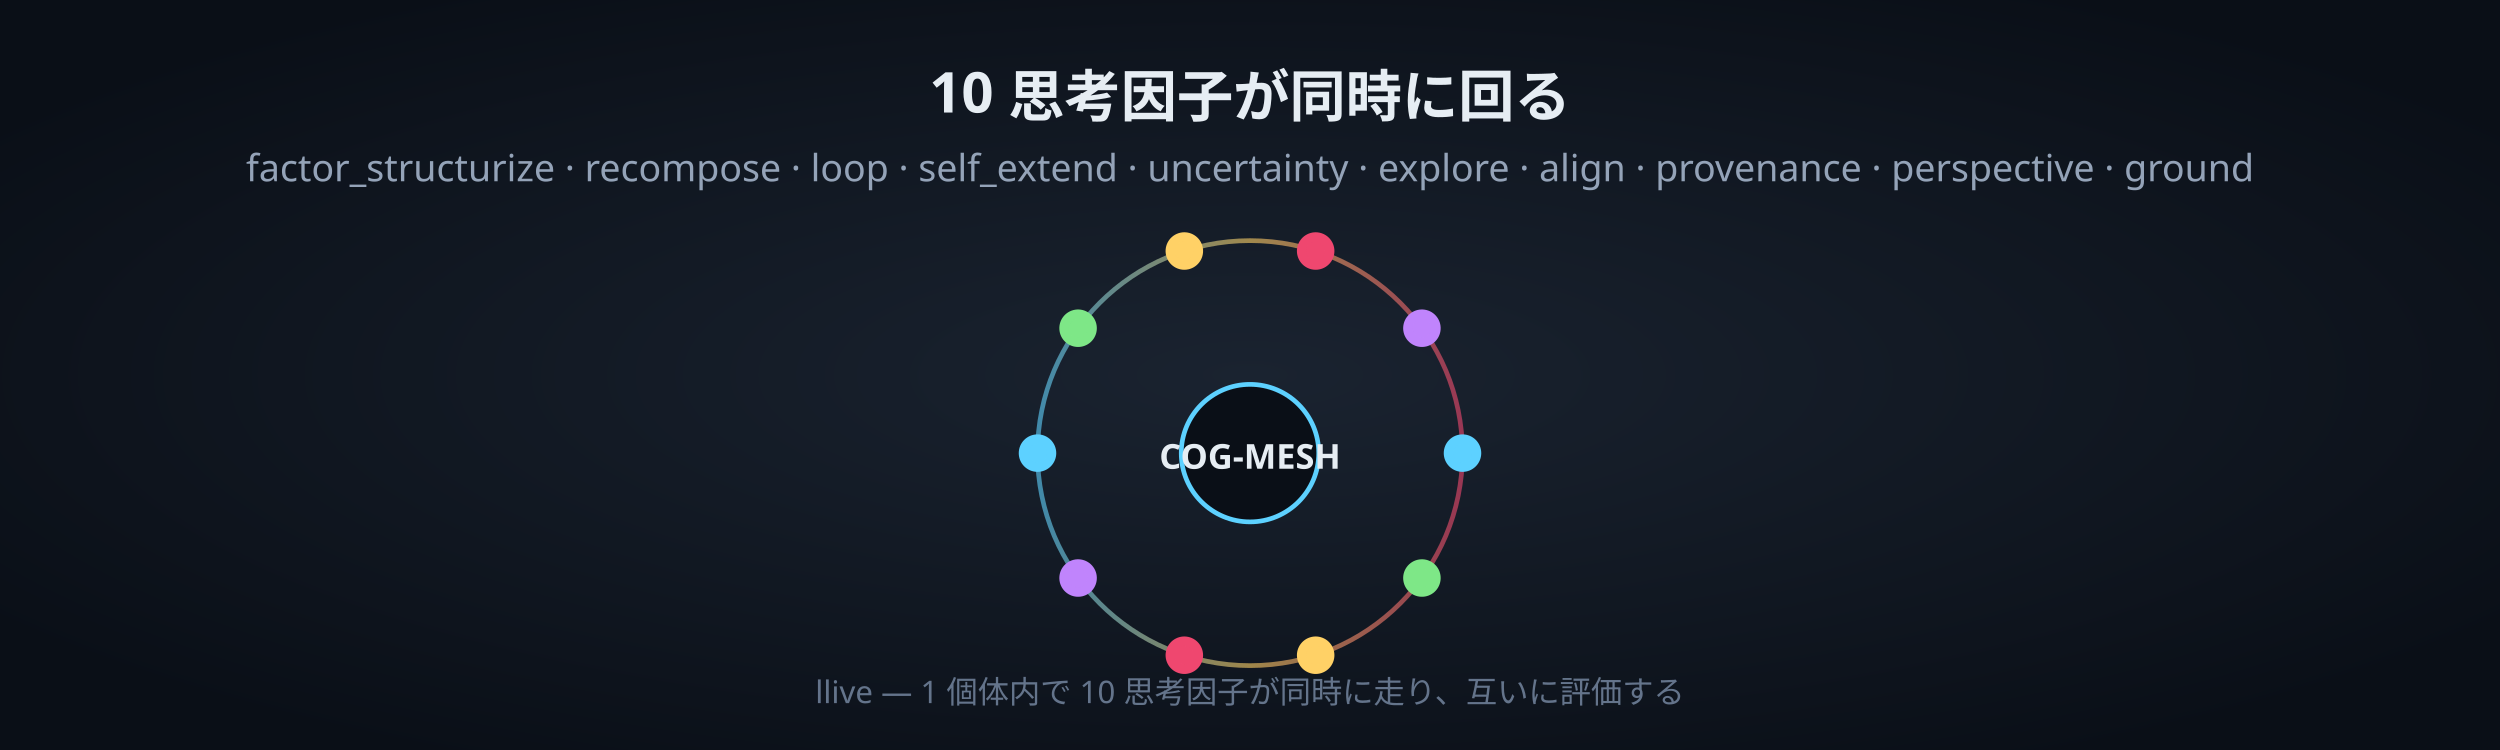
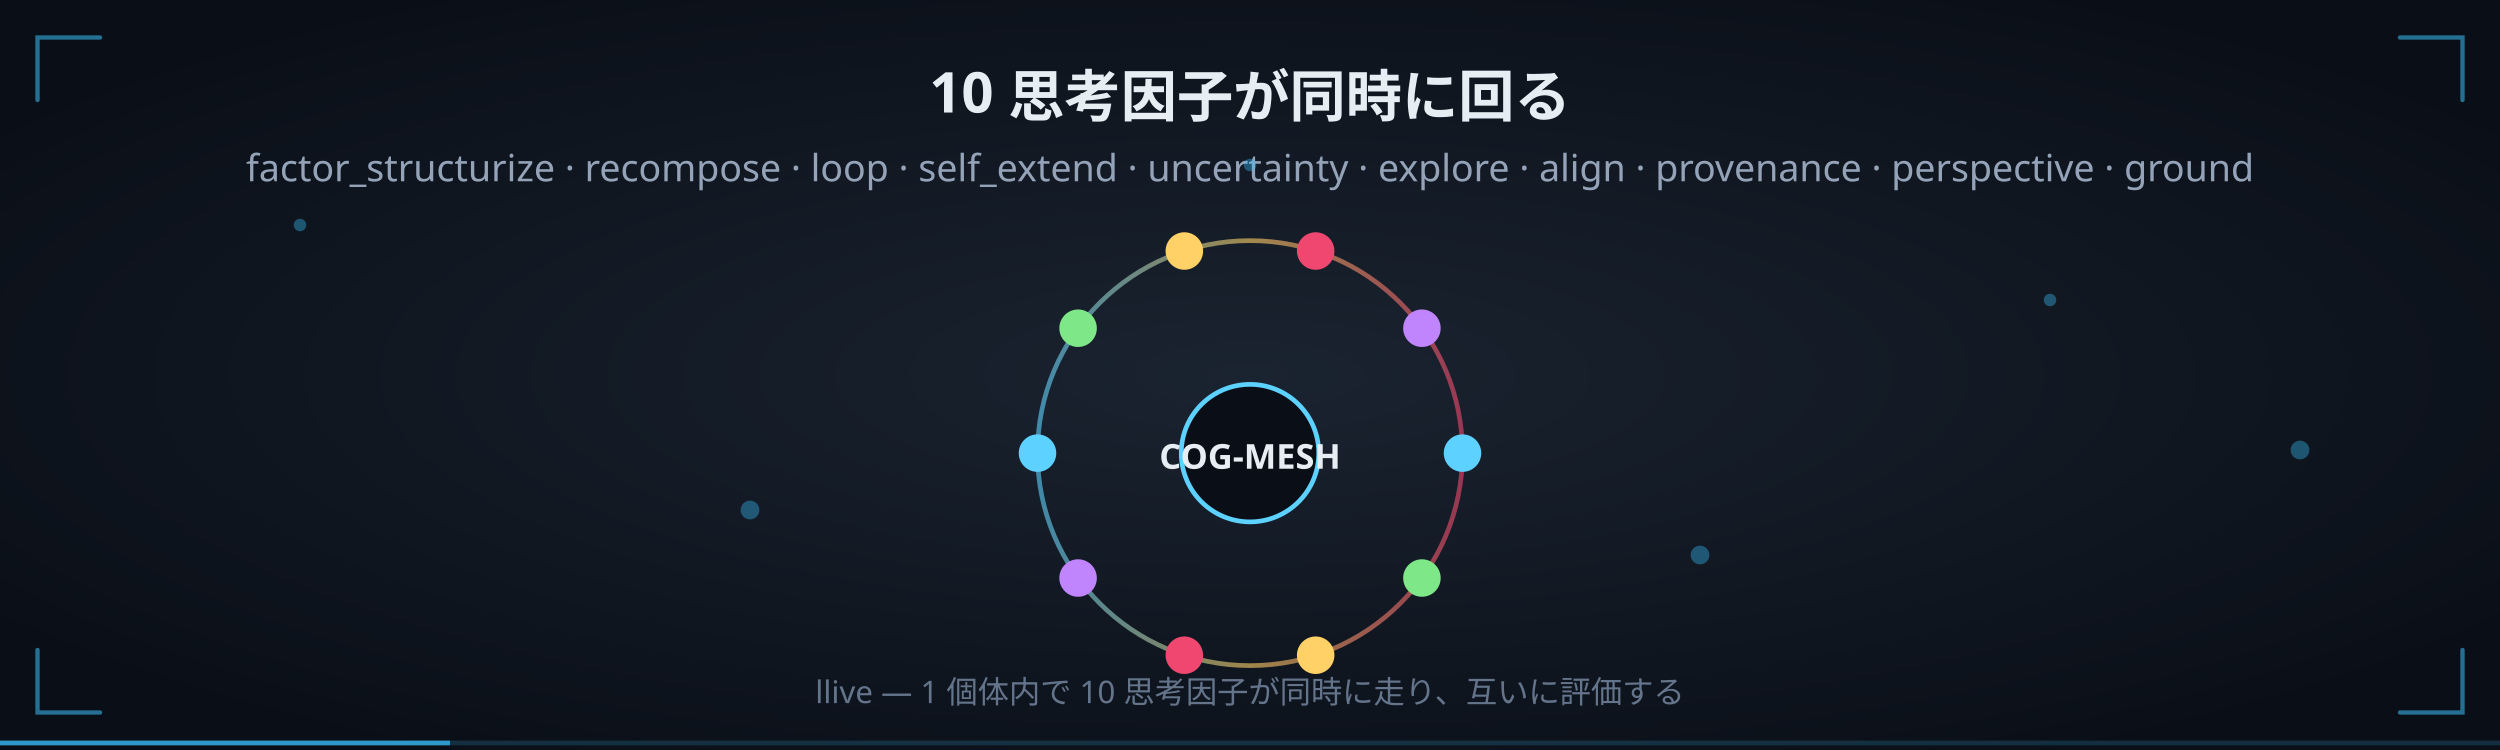
<svg xmlns="http://www.w3.org/2000/svg" viewBox="0 0 800 240" role="img" aria-label="10 thought factors orbit" style="width:100%;height:auto;max-width:1200px">
  <defs>
    <radialGradient id="bg24_02" cx="50%" cy="50%" r="60%">
      <stop offset="0%" stop-color="#1a2330" />
      <stop offset="100%" stop-color="#0a0f17" />
    </radialGradient>
    <linearGradient id="ring24_02" x1="0" y1="0" x2="1" y2="0">
      <stop offset="0%" stop-color="#5dd1ff" />
      <stop offset="50%" stop-color="#ffd166" />
      <stop offset="100%" stop-color="#ef476f" />
    </linearGradient>
  </defs>
  <rect width="800" height="240" fill="url(#bg24_02)" />
  <text x="400" y="36" text-anchor="middle" fill="#e6edf3" font-family="ui-sans-serif,system-ui,sans-serif" font-size="18" font-weight="700">
    10 思考因子が同時に回る
  </text>
  <text x="400" y="58" text-anchor="middle" fill="#94a3b8" font-family="ui-sans-serif,system-ui,sans-serif" font-size="12">
    factor_structurize · recompose · loop · self_extend · uncertainty · explore · align · provenance · perspective · ground
  </text>
  <g transform="translate(400 145)">
    <circle r="68" fill="none" stroke="url(#ring24_02)" stroke-width="1.5" stroke-opacity="0.6" />
    <g>
      <animateTransform attributeName="transform" type="rotate" from="0" to="360" dur="20s" repeatCount="indefinite" />
      <g transform="rotate(0)">
        <circle r="6" cx="68" fill="#5dd1ff" />
        <circle r="3" cx="68" fill="#5dd1ff" opacity="0.6">
          <animate attributeName="r" values="3;14;3" dur="3s" begin="0s" repeatCount="indefinite" />
          <animate attributeName="opacity" values="0.7;0;0.7" dur="3s" begin="0s" repeatCount="indefinite" />
        </circle>
      </g>
      <g transform="rotate(36)">
        <circle r="6" cx="68" fill="#7ee787" />
        <circle r="3" cx="68" fill="#7ee787" opacity="0.6">
          <animate attributeName="r" values="3;14;3" dur="3s" begin="0.3s" repeatCount="indefinite" />
          <animate attributeName="opacity" values="0.7;0;0.7" dur="3s" begin="0.3s" repeatCount="indefinite" />
        </circle>
      </g>
      <g transform="rotate(72)">
        <circle r="6" cx="68" fill="#ffd166" />
        <circle r="3" cx="68" fill="#ffd166" opacity="0.6">
          <animate attributeName="r" values="3;14;3" dur="3s" begin="0.6s" repeatCount="indefinite" />
          <animate attributeName="opacity" values="0.7;0;0.7" dur="3s" begin="0.6s" repeatCount="indefinite" />
        </circle>
      </g>
      <g transform="rotate(108)">
        <circle r="6" cx="68" fill="#ef476f" />
        <circle r="3" cx="68" fill="#ef476f" opacity="0.6">
          <animate attributeName="r" values="3;14;3" dur="3s" begin="0.9s" repeatCount="indefinite" />
          <animate attributeName="opacity" values="0.7;0;0.7" dur="3s" begin="0.9s" repeatCount="indefinite" />
        </circle>
      </g>
      <g transform="rotate(144)">
        <circle r="6" cx="68" fill="#c084fc" />
        <circle r="3" cx="68" fill="#c084fc" opacity="0.6">
          <animate attributeName="r" values="3;14;3" dur="3s" begin="1.2s" repeatCount="indefinite" />
          <animate attributeName="opacity" values="0.7;0;0.7" dur="3s" begin="1.2s" repeatCount="indefinite" />
        </circle>
      </g>
      <g transform="rotate(180)">
        <circle r="6" cx="68" fill="#5dd1ff" />
        <circle r="3" cx="68" fill="#5dd1ff" opacity="0.6">
          <animate attributeName="r" values="3;14;3" dur="3s" begin="1.5s" repeatCount="indefinite" />
          <animate attributeName="opacity" values="0.7;0;0.7" dur="3s" begin="1.5s" repeatCount="indefinite" />
        </circle>
      </g>
      <g transform="rotate(216)">
        <circle r="6" cx="68" fill="#7ee787" />
        <circle r="3" cx="68" fill="#7ee787" opacity="0.6">
          <animate attributeName="r" values="3;14;3" dur="3s" begin="1.8s" repeatCount="indefinite" />
          <animate attributeName="opacity" values="0.7;0;0.7" dur="3s" begin="1.8s" repeatCount="indefinite" />
        </circle>
      </g>
      <g transform="rotate(252)">
        <circle r="6" cx="68" fill="#ffd166" />
        <circle r="3" cx="68" fill="#ffd166" opacity="0.6">
          <animate attributeName="r" values="3;14;3" dur="3s" begin="2.1s" repeatCount="indefinite" />
          <animate attributeName="opacity" values="0.7;0;0.7" dur="3s" begin="2.1s" repeatCount="indefinite" />
        </circle>
      </g>
      <g transform="rotate(288)">
        <circle r="6" cx="68" fill="#ef476f" />
        <circle r="3" cx="68" fill="#ef476f" opacity="0.6">
          <animate attributeName="r" values="3;14;3" dur="3s" begin="2.4s" repeatCount="indefinite" />
          <animate attributeName="opacity" values="0.7;0;0.7" dur="3s" begin="2.4s" repeatCount="indefinite" />
        </circle>
      </g>
      <g transform="rotate(324)">
        <circle r="6" cx="68" fill="#c084fc" />
        <circle r="3" cx="68" fill="#c084fc" opacity="0.6">
          <animate attributeName="r" values="3;14;3" dur="3s" begin="2.7s" repeatCount="indefinite" />
          <animate attributeName="opacity" values="0.7;0;0.7" dur="3s" begin="2.7s" repeatCount="indefinite" />
        </circle>
      </g>
    </g>
    <circle r="22" fill="#0a0f17" stroke="#5dd1ff" stroke-width="1.5" />
    <text y="5" text-anchor="middle" fill="#e6edf3" font-family="ui-sans-serif,system-ui,sans-serif" font-size="11" font-weight="600">COG-MESH</text>
  </g>
  <text x="400" y="225" text-anchor="middle" fill="#64748b" font-family="ui-sans-serif,system-ui,sans-serif" font-size="10">
    llive — 1 個体内で 10 思考因子が同時に走り、互いに評価する
  </text>
+   <g id="llt-enrich" font-family="inherit" aria-hidden="true">
+     <path d="M 32.0 12.0 L 12.0 12.0 L 12.0 32.0" stroke="#38bdf8" stroke-width="1.4" fill="none" stroke-linecap="round" opacity="0.55">
+       <animate attributeName="opacity" values="0.55;0.9;0.55" dur="3.6s" begin="0.0s" repeatCount="indefinite" />
+     </path>
+     <path d="M 768.0 12.0 L 788.0 12.0 L 788.0 32.0" stroke="#38bdf8" stroke-width="1.4" fill="none" stroke-linecap="round" opacity="0.55">
+       <animate attributeName="opacity" values="0.55;0.9;0.55" dur="3.6s" begin="0.4s" repeatCount="indefinite" />
+     </path>
+     <path d="M 32.0 228.0 L 12.0 228.0 L 12.0 208.0" stroke="#38bdf8" stroke-width="1.4" fill="none" stroke-linecap="round" opacity="0.55">
+       <animate attributeName="opacity" values="0.55;0.9;0.55" dur="3.6s" begin="0.8s" repeatCount="indefinite" />
+     </path>
+     <path d="M 768.0 228.0 L 788.0 228.0 L 788.0 208.0" stroke="#38bdf8" stroke-width="1.4" fill="none" stroke-linecap="round" opacity="0.55">
+       <animate attributeName="opacity" values="0.55;0.9;0.55" dur="3.6s" begin="1.2s" repeatCount="indefinite" />
+     </path>
+     <circle cx="96.0" cy="72.0" r="2" fill="#38bdf8" opacity="0.38">
+       <animateTransform attributeName="transform" type="translate" values="0 0; 8 -6; 0 0" dur="8.0s" begin="0.0s" repeatCount="indefinite" additive="sum" />
+       <animate attributeName="opacity" values="0.38;0.6;0.38" dur="8.0s" begin="0.0s" repeatCount="indefinite" />
+     </circle>
+     <circle cx="240.0" cy="163.2" r="3" fill="#38bdf8" opacity="0.38">
+       <animateTransform attributeName="transform" type="translate" values="0 0; -8 6; 0 0" dur="9.5s" begin="0.7s" repeatCount="indefinite" additive="sum" />
+       <animate attributeName="opacity" values="0.38;0.6;0.38" dur="9.5s" begin="0.7s" repeatCount="indefinite" />
+     </circle>
+     <circle cx="400.0" cy="52.8" r="2" fill="#38bdf8" opacity="0.38">
+       <animateTransform attributeName="transform" type="translate" values="0 0; 8 6; 0 0" dur="11.0s" begin="1.4s" repeatCount="indefinite" additive="sum" />
+       <animate attributeName="opacity" values="0.38;0.6;0.38" dur="11.0s" begin="1.4s" repeatCount="indefinite" />
+     </circle>
+     <circle cx="544.0" cy="177.6" r="3" fill="#38bdf8" opacity="0.38">
+       <animateTransform attributeName="transform" type="translate" values="0 0; -8 -6; 0 0" dur="12.5s" begin="2.1s" repeatCount="indefinite" additive="sum" />
+       <animate attributeName="opacity" values="0.38;0.6;0.38" dur="12.5s" begin="2.1s" repeatCount="indefinite" />
+     </circle>
+     <circle cx="656.0" cy="96.0" r="2" fill="#38bdf8" opacity="0.38">
+       <animateTransform attributeName="transform" type="translate" values="0 0; 8 6; 0 0" dur="8.0s" begin="2.8s" repeatCount="indefinite" additive="sum" />
+       <animate attributeName="opacity" values="0.38;0.6;0.38" dur="8.0s" begin="2.8s" repeatCount="indefinite" />
+     </circle>
+     <circle cx="736.0" cy="144.0" r="3" fill="#38bdf8" opacity="0.38">
+       <animateTransform attributeName="transform" type="translate" values="0 0; -8 6; 0 0" dur="9.5s" begin="3.5s" repeatCount="indefinite" additive="sum" />
+       <animate attributeName="opacity" values="0.38;0.6;0.38" dur="9.5s" begin="3.5s" repeatCount="indefinite" />
+     </circle>
+     <rect x="0" y="237.0" width="800.0" height="1.5" fill="#38bdf8" opacity="0.18" />
+     <rect x="0" y="237.0" width="144.0" height="1.5" fill="#38bdf8" opacity="0.75">
+       <animate attributeName="x" values="-144.0;800.0" dur="5s" repeatCount="indefinite" />
+     </rect>
+   </g>
</svg>
